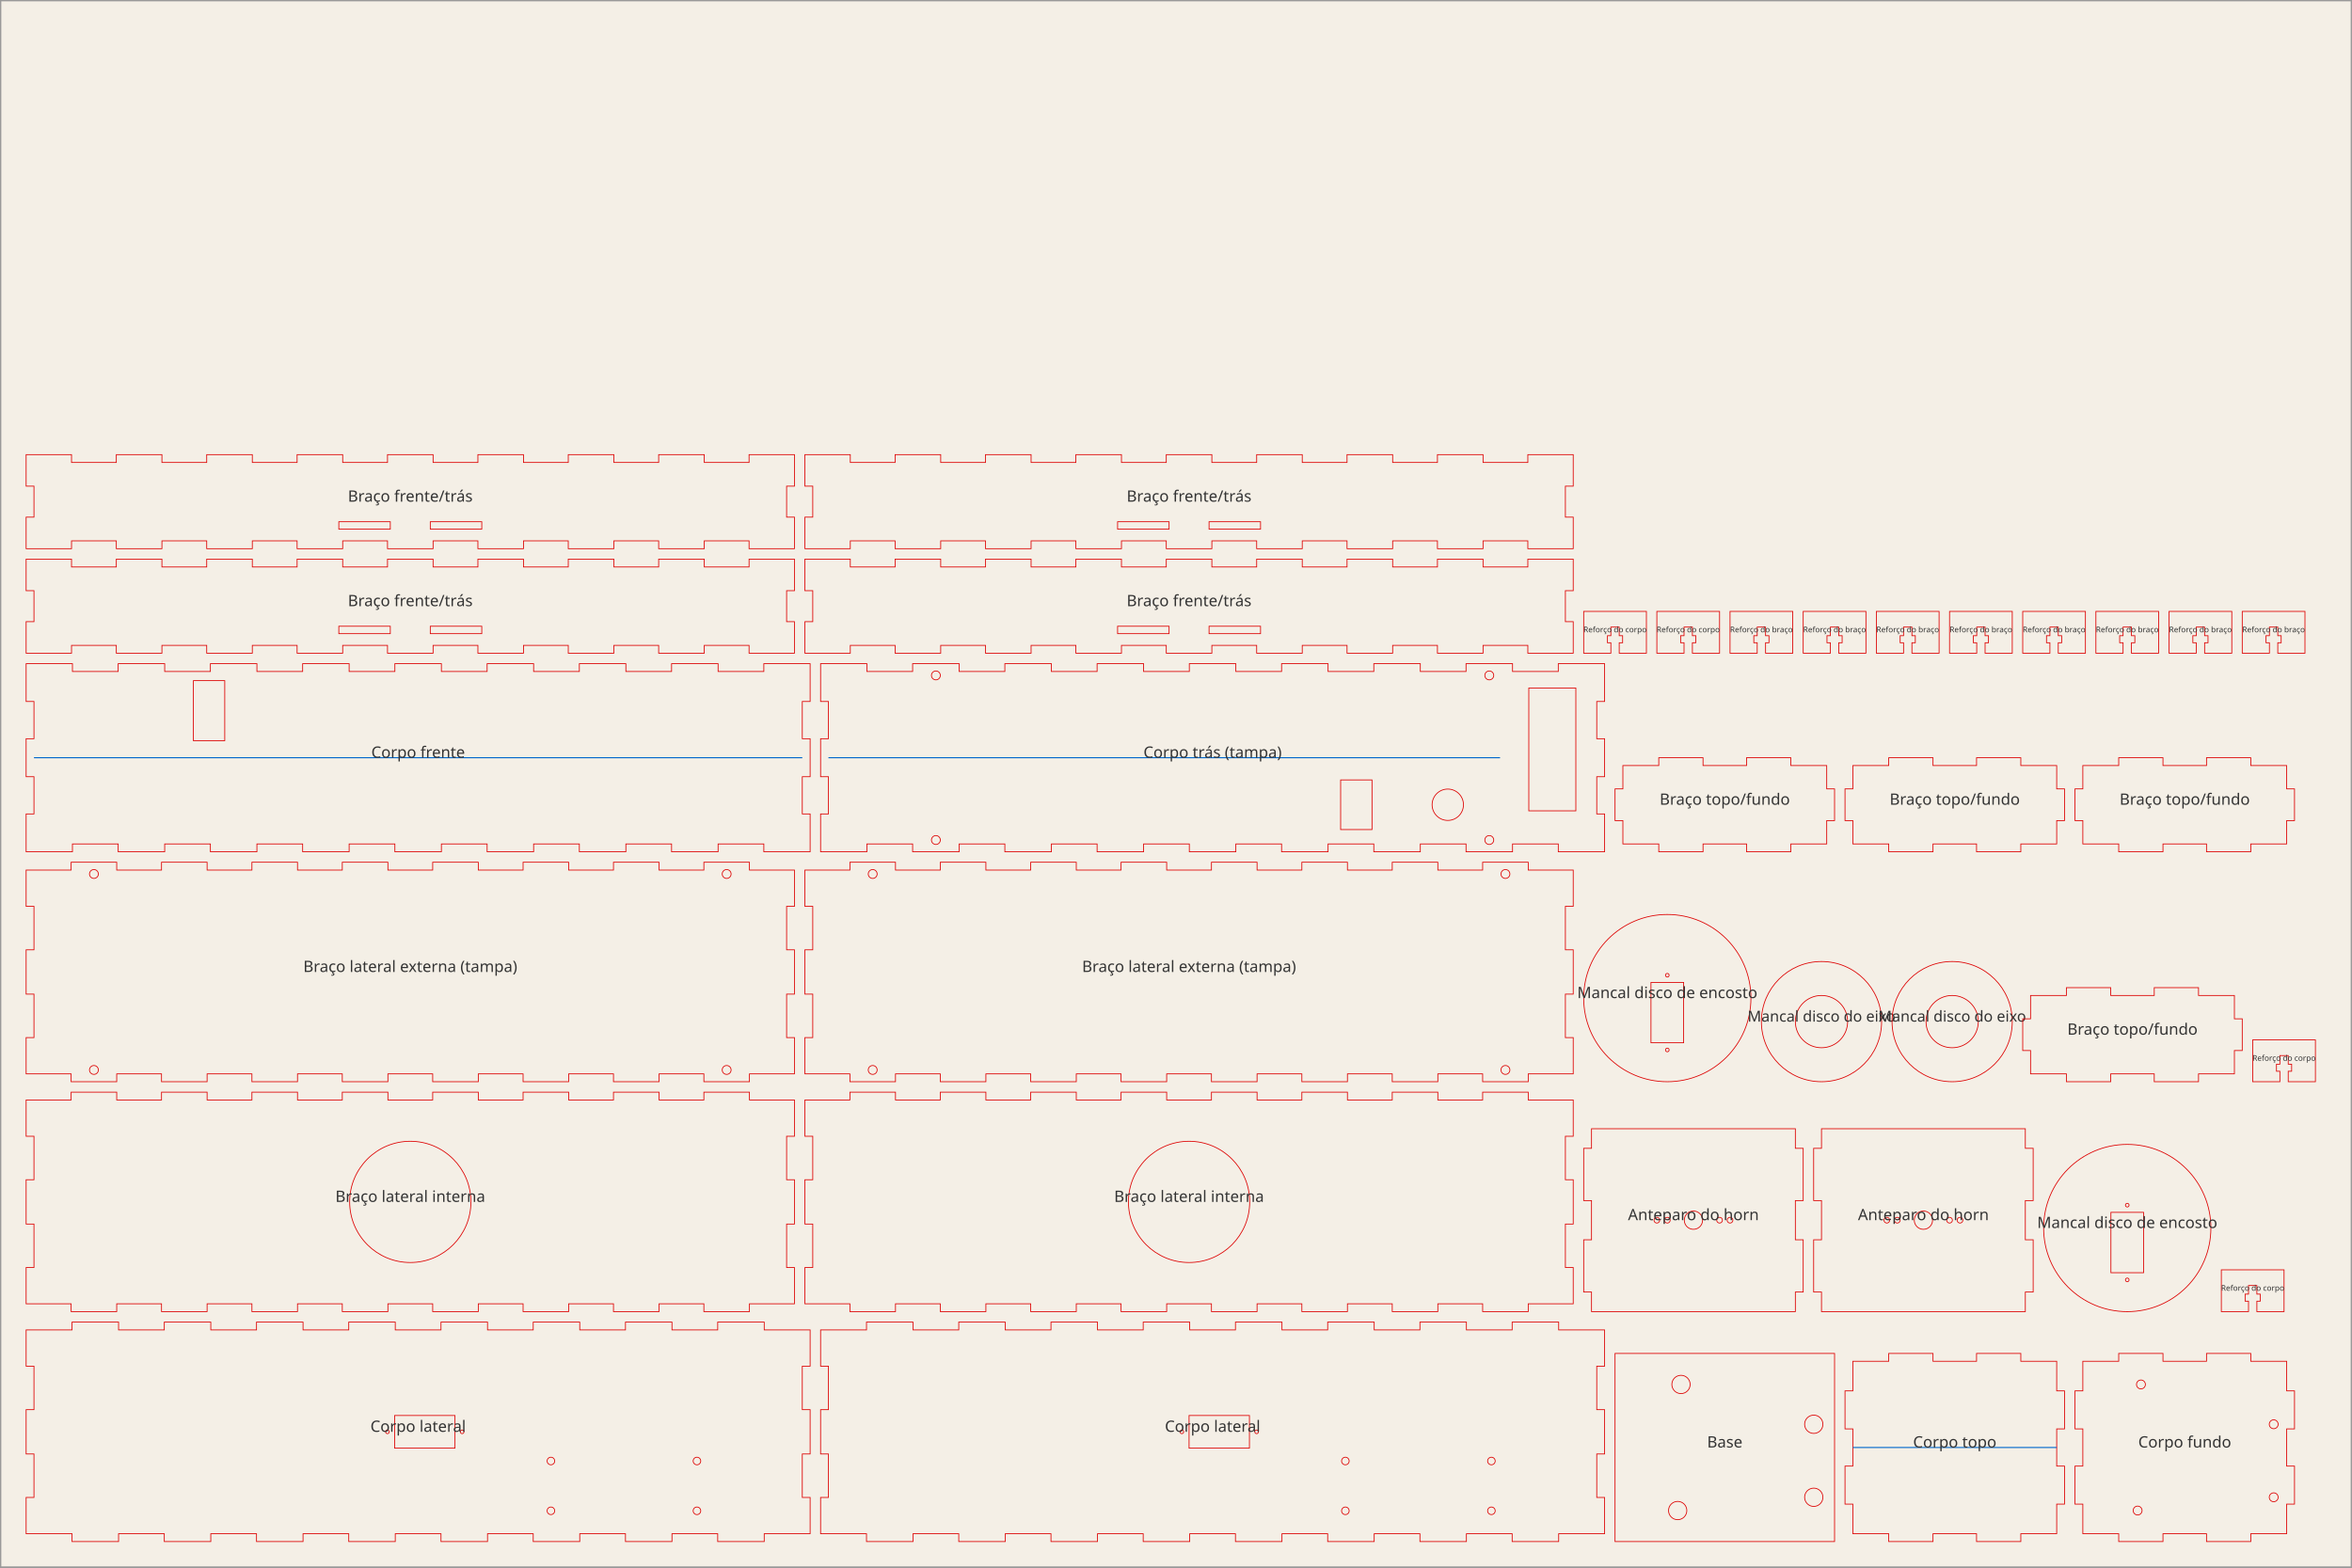
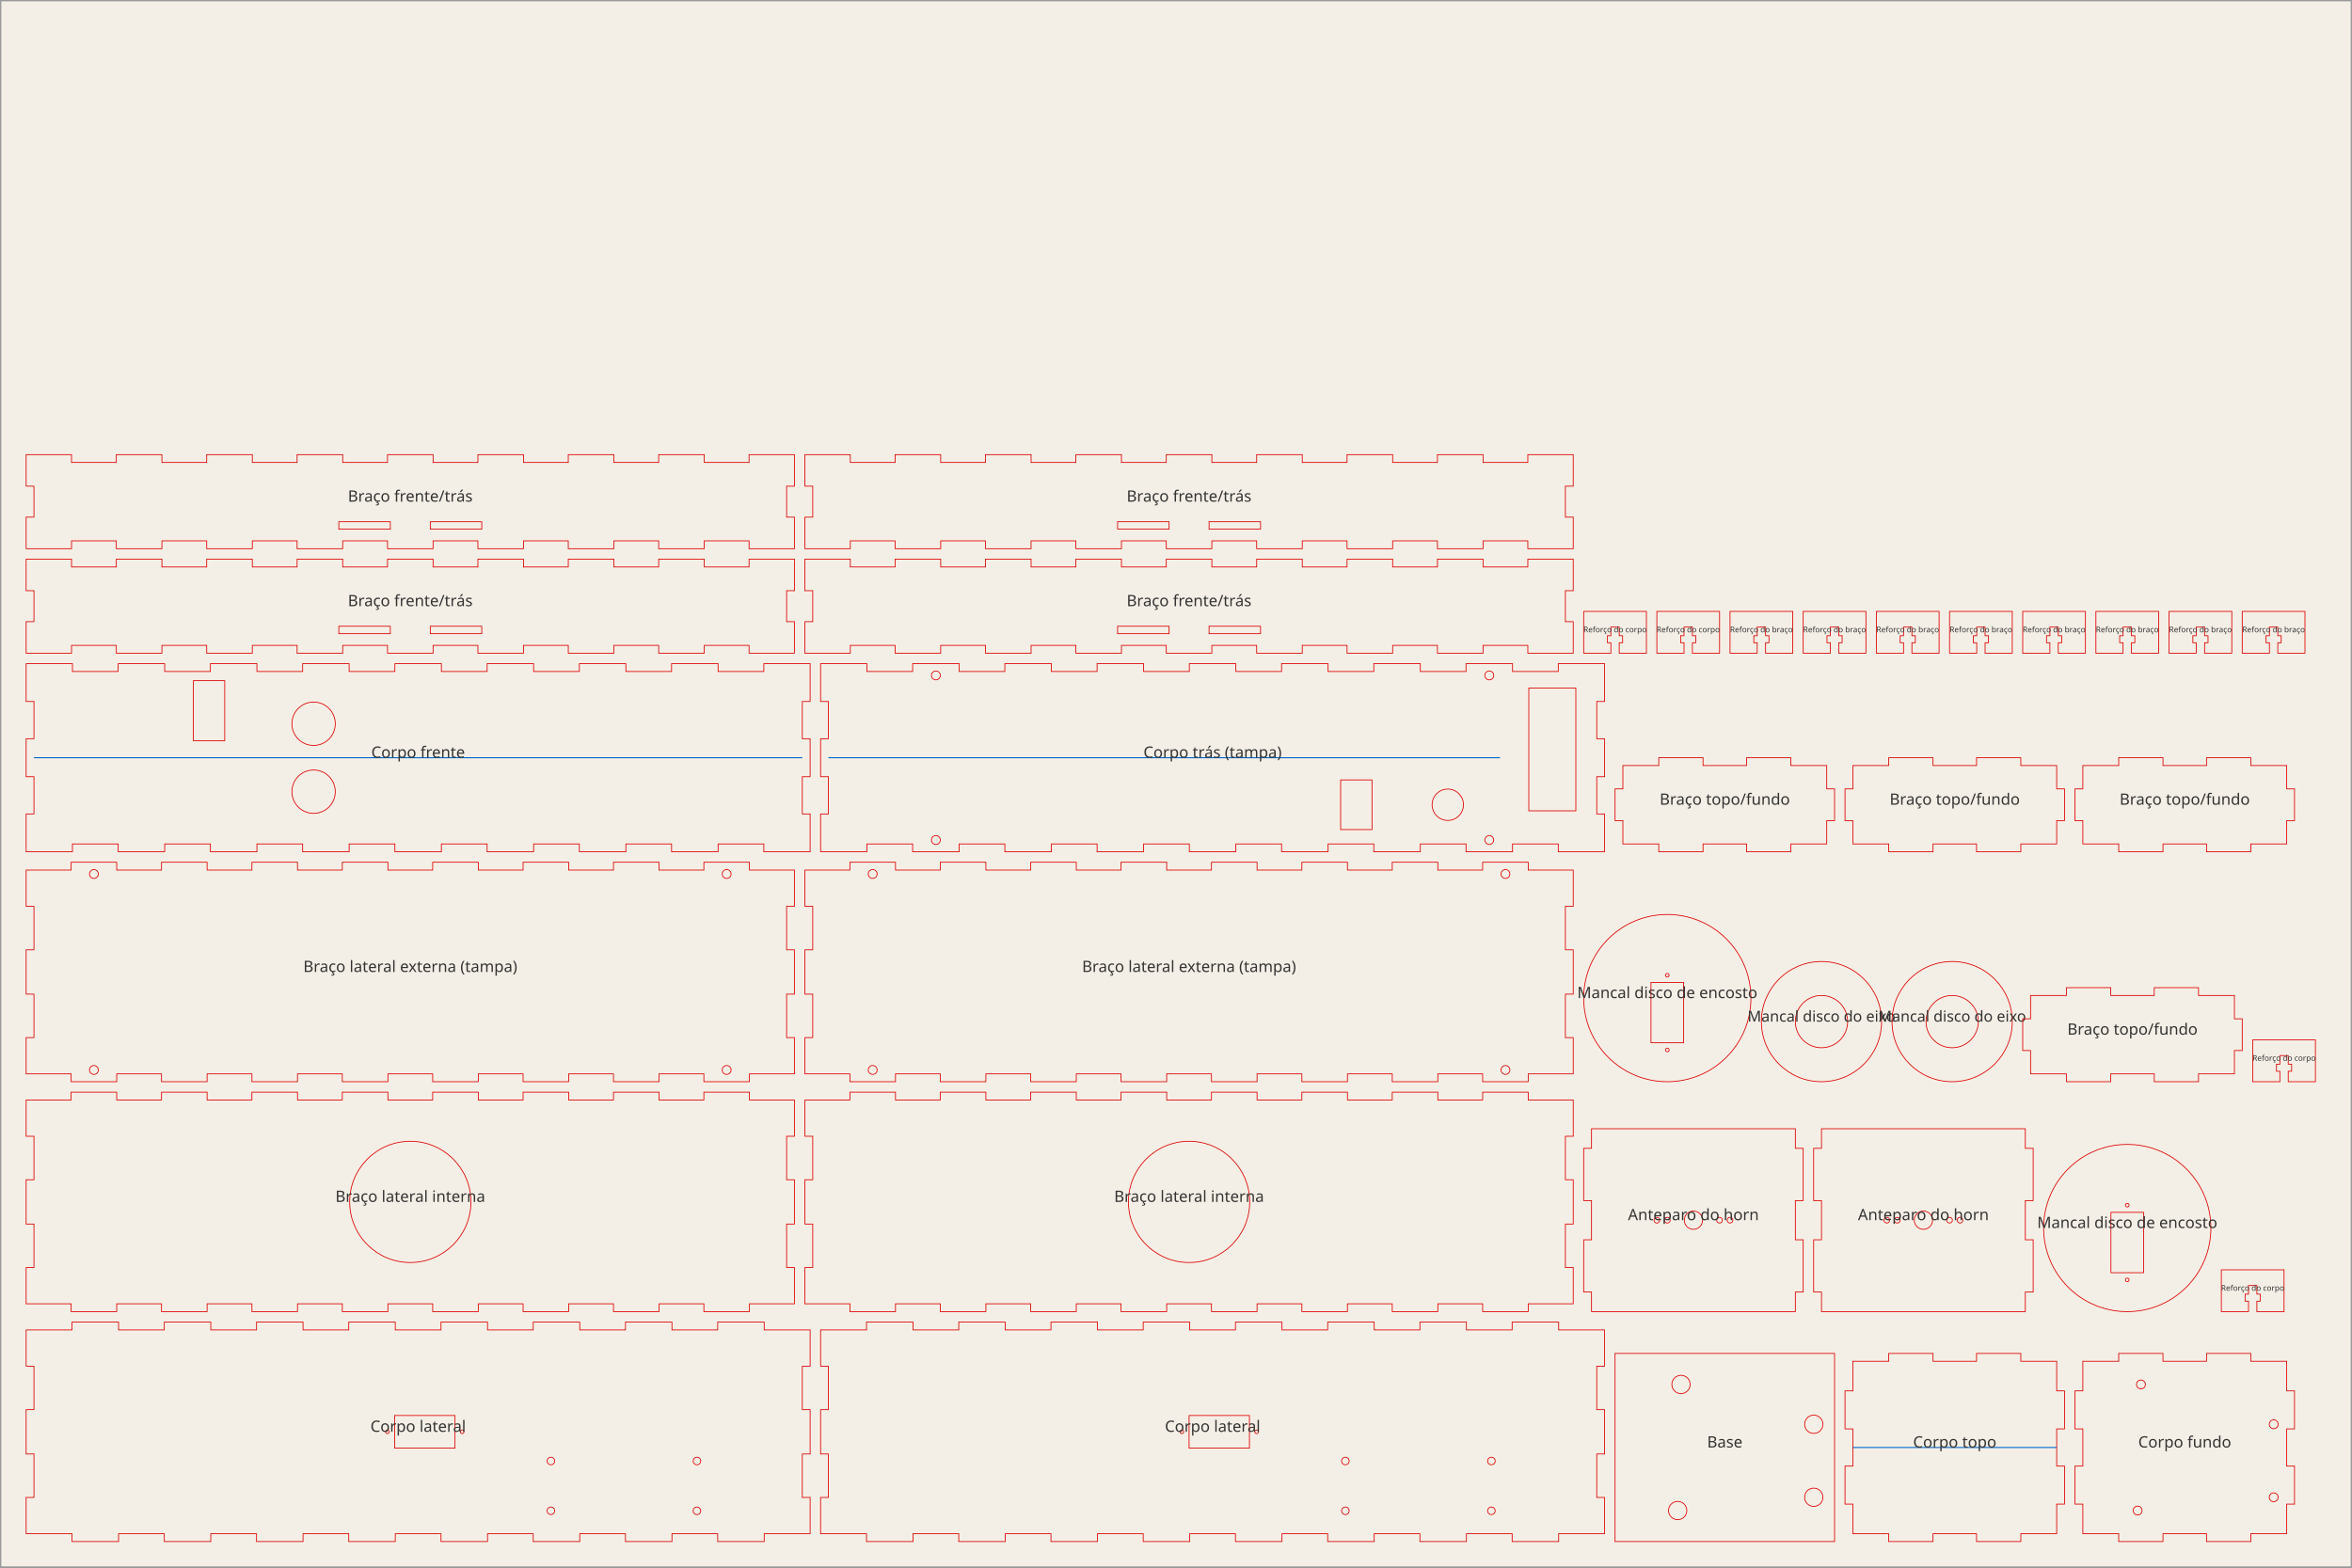
<svg xmlns="http://www.w3.org/2000/svg" width="100%" viewBox="0 0 900.0 600.0">
  <rect width="900.0" height="600.0" fill="#f4efe6" stroke="#999" />
  <polygon points="310.00,573.12 307.00,573.12 307.00,556.48 310.00,556.48 310.00,539.52 307.00,539.52 307.00,522.88 310.00,522.88 310.00,509.00 292.43,509.00 292.43,506.00 274.63,506.00 274.63,509.00 257.13,509.00 257.13,506.00 239.34,506.00 239.34,509.00 221.84,509.00 221.84,506.00 204.04,506.00 204.04,509.00 186.55,509.00 186.55,506.00 168.75,506.00 168.75,509.00 151.25,509.00 151.25,506.00 133.45,506.00 133.45,509.00 115.96,509.00 115.96,506.00 98.16,506.00 98.16,509.00 80.66,509.00 80.66,506.00 62.87,506.00 62.87,509.00 45.37,509.00 45.37,506.00 27.57,506.00 27.57,509.00 10.00,509.00 10.00,522.88 13.00,522.88 13.00,539.52 10.00,539.52 10.00,556.48 13.00,556.48 13.00,573.12 10.00,573.12 10.00,587.00 27.57,587.00 27.57,590.00 45.37,590.00 45.37,587.00 62.87,587.00 62.87,590.00 80.66,590.00 80.66,587.00 98.16,587.00 98.16,590.00 115.96,590.00 115.96,587.00 133.45,587.00 133.45,590.00 151.25,590.00 151.25,587.00 168.75,587.00 168.75,590.00 186.55,590.00 186.55,587.00 204.04,587.00 204.04,590.00 221.84,590.00 221.84,587.00 239.34,587.00 239.34,590.00 257.13,590.00 257.13,587.00 274.63,587.00 274.63,590.00 292.43,590.00 292.43,587.00 310.00,587.00" fill="none" stroke="#d00" stroke-width="0.3" />
  <polygon points="174.10,554.25 174.10,541.75 151.00,541.75 151.00,554.25" fill="none" stroke="#d00" stroke-width="0.3" />
  <circle cx="148.25" cy="548.00" r="0.70" fill="none" stroke="#d00" stroke-width="0.3" />
  <circle cx="176.85" cy="548.00" r="0.70" fill="none" stroke="#d00" stroke-width="0.3" />
  <circle cx="266.69" cy="559.17" r="1.45" fill="none" stroke="#d00" stroke-width="0.3" />
  <circle cx="210.81" cy="559.17" r="1.45" fill="none" stroke="#d00" stroke-width="0.3" />
  <circle cx="266.69" cy="578.23" r="1.45" fill="none" stroke="#d00" stroke-width="0.3" />
  <circle cx="210.81" cy="578.23" r="1.45" fill="none" stroke="#d00" stroke-width="0.3" />
  <text x="160.0" y="548.0" font-size="6.0" text-anchor="middle" font-family="sans-serif" fill="#333">Corpo lateral</text>
  <polygon points="614.00,573.12 611.00,573.12 611.00,556.48 614.00,556.48 614.00,539.52 611.00,539.52 611.00,522.88 614.00,522.88 614.00,509.00 596.43,509.00 596.43,506.00 578.63,506.00 578.63,509.00 561.13,509.00 561.13,506.00 543.34,506.00 543.34,509.00 525.84,509.00 525.84,506.00 508.04,506.00 508.04,509.00 490.55,509.00 490.55,506.00 472.75,506.00 472.75,509.00 455.25,509.00 455.25,506.00 437.45,506.00 437.45,509.00 419.96,509.00 419.96,506.00 402.16,506.00 402.16,509.00 384.66,509.00 384.66,506.00 366.87,506.00 366.87,509.00 349.37,509.00 349.37,506.00 331.57,506.00 331.57,509.00 314.00,509.00 314.00,522.88 317.00,522.88 317.00,539.52 314.00,539.52 314.00,556.48 317.00,556.48 317.00,573.12 314.00,573.12 314.00,587.00 331.57,587.00 331.57,590.00 349.37,590.00 349.37,587.00 366.87,587.00 366.87,590.00 384.66,590.00 384.66,587.00 402.16,587.00 402.16,590.00 419.96,590.00 419.96,587.00 437.45,587.00 437.45,590.00 455.25,590.00 455.25,587.00 472.75,587.00 472.75,590.00 490.55,590.00 490.55,587.00 508.04,587.00 508.04,590.00 525.84,590.00 525.84,587.00 543.34,587.00 543.34,590.00 561.13,590.00 561.13,587.00 578.63,587.00 578.63,590.00 596.43,590.00 596.43,587.00 614.00,587.00" fill="none" stroke="#d00" stroke-width="0.3" />
  <polygon points="478.10,554.25 478.10,541.75 455.00,541.75 455.00,554.25" fill="none" stroke="#d00" stroke-width="0.3" />
  <circle cx="452.25" cy="548.00" r="0.70" fill="none" stroke="#d00" stroke-width="0.3" />
  <circle cx="480.85" cy="548.00" r="0.70" fill="none" stroke="#d00" stroke-width="0.3" />
  <circle cx="570.69" cy="559.17" r="1.45" fill="none" stroke="#d00" stroke-width="0.3" />
  <circle cx="514.81" cy="559.17" r="1.45" fill="none" stroke="#d00" stroke-width="0.3" />
  <circle cx="570.69" cy="578.23" r="1.45" fill="none" stroke="#d00" stroke-width="0.3" />
  <circle cx="514.81" cy="578.23" r="1.45" fill="none" stroke="#d00" stroke-width="0.3" />
  <text x="464.0" y="548.0" font-size="6.0" text-anchor="middle" font-family="sans-serif" fill="#333">Corpo lateral</text>
  <polygon points="702.00,590.00 702.00,518.00 618.00,518.00 618.00,590.00" fill="none" stroke="#d00" stroke-width="0.3" />
  <circle cx="641.97" cy="578.13" r="3.50" fill="none" stroke="#d00" stroke-width="0.3" />
  <circle cx="643.24" cy="529.87" r="3.50" fill="none" stroke="#d00" stroke-width="0.3" />
  <circle cx="694.04" cy="573.05" r="3.50" fill="none" stroke="#d00" stroke-width="0.3" />
  <circle cx="694.04" cy="545.11" r="3.50" fill="none" stroke="#d00" stroke-width="0.3" />
  <text x="660.0" y="554.0" font-size="6.0" text-anchor="middle" font-family="sans-serif" fill="#333">Base</text>
  <polygon points="787.00,575.67 790.00,575.67 790.00,561.12 787.00,561.12 787.00,546.88 790.00,546.88 790.00,532.33 787.00,532.33 787.00,521.00 773.27,521.00 773.27,518.00 756.33,518.00 756.33,521.00 739.67,521.00 739.67,518.00 722.73,518.00 722.73,521.00 709.00,521.00 709.00,532.33 706.00,532.33 706.00,546.88 709.00,546.88 709.00,561.12 706.00,561.12 706.00,575.67 709.00,575.67 709.00,587.00 722.73,587.00 722.73,590.00 739.67,590.00 739.67,587.00 756.33,587.00 756.33,590.00 773.27,590.00 773.27,587.00 787.00,587.00" fill="none" stroke="#d00" stroke-width="0.3" />
  <line x1="787.00" y1="554.00" x2="709.00" y2="554.00" stroke="#06c" stroke-width="0.4" />
  <text x="748.0" y="554.0" font-size="6.0" text-anchor="middle" font-family="sans-serif" fill="#333">Corpo topo</text>
  <polygon points="875.00,575.67 878.00,575.67 878.00,561.12 875.00,561.12 875.00,546.88 878.00,546.88 878.00,532.33 875.00,532.33 875.00,521.00 861.27,521.00 861.27,518.00 844.33,518.00 844.33,521.00 827.67,521.00 827.67,518.00 810.73,518.00 810.73,521.00 797.00,521.00 797.00,532.33 794.00,532.33 794.00,546.88 797.00,546.88 797.00,561.12 794.00,561.12 794.00,575.67 797.00,575.67 797.00,587.00 810.73,587.00 810.73,590.00 827.67,590.00 827.67,587.00 844.33,587.00 844.33,590.00 861.27,590.00 861.27,587.00 875.00,587.00" fill="none" stroke="#d00" stroke-width="0.3" />
  <circle cx="817.97" cy="578.13" r="1.70" fill="none" stroke="#d00" stroke-width="0.3" />
  <circle cx="819.24" cy="529.87" r="1.70" fill="none" stroke="#d00" stroke-width="0.3" />
  <circle cx="870.04" cy="573.05" r="1.70" fill="none" stroke="#d00" stroke-width="0.3" />
  <circle cx="870.04" cy="545.11" r="1.70" fill="none" stroke="#d00" stroke-width="0.3" />
  <text x="836.0" y="554.0" font-size="6.0" text-anchor="middle" font-family="sans-serif" fill="#333">Corpo fundo</text>
  <polygon points="304.00,485.12 301.00,485.12 301.00,468.48 304.00,468.48 304.00,451.52 301.00,451.52 301.00,434.88 304.00,434.88 304.00,421.00 286.78,421.00 286.78,418.00 269.34,418.00 269.34,421.00 252.19,421.00 252.19,418.00 234.75,418.00 234.75,421.00 217.60,421.00 217.60,418.00 200.16,418.00 200.16,421.00 183.02,421.00 183.02,418.00 165.57,418.00 165.57,421.00 148.43,421.00 148.43,418.00 130.98,418.00 130.98,421.00 113.84,421.00 113.84,418.00 96.40,418.00 96.40,421.00 79.25,421.00 79.25,418.00 61.81,418.00 61.81,421.00 44.66,421.00 44.66,418.00 27.22,418.00 27.22,421.00 10.00,421.00 10.00,434.88 13.00,434.88 13.00,451.52 10.00,451.52 10.00,468.48 13.00,468.48 13.00,485.12 10.00,485.12 10.00,499.00 27.22,499.00 27.22,502.00 44.66,502.00 44.66,499.00 61.81,499.00 61.81,502.00 79.25,502.00 79.25,499.00 96.40,499.00 96.40,502.00 113.84,502.00 113.84,499.00 130.98,499.00 130.98,502.00 148.43,502.00 148.43,499.00 165.57,499.00 165.57,502.00 183.02,502.00 183.02,499.00 200.16,499.00 200.16,502.00 217.60,502.00 217.60,499.00 234.75,499.00 234.75,502.00 252.19,502.00 252.19,499.00 269.34,499.00 269.34,502.00 286.78,502.00 286.78,499.00 304.00,499.00" fill="none" stroke="#d00" stroke-width="0.3" />
  <circle cx="157.00" cy="460.00" r="23.20" fill="none" stroke="#d00" stroke-width="0.3" />
  <text x="157.0" y="460.0" font-size="6.0" text-anchor="middle" font-family="sans-serif" fill="#333">Braço lateral interna</text>
  <polygon points="602.00,485.12 599.00,485.12 599.00,468.48 602.00,468.48 602.00,451.52 599.00,451.52 599.00,434.88 602.00,434.88 602.00,421.00 584.78,421.00 584.78,418.00 567.34,418.00 567.34,421.00 550.19,421.00 550.19,418.00 532.75,418.00 532.75,421.00 515.60,421.00 515.60,418.00 498.16,418.00 498.16,421.00 481.02,421.00 481.02,418.00 463.57,418.00 463.57,421.00 446.43,421.00 446.43,418.00 428.98,418.00 428.98,421.00 411.84,421.00 411.84,418.00 394.40,418.00 394.40,421.00 377.25,421.00 377.25,418.00 359.81,418.00 359.81,421.00 342.66,421.00 342.66,418.00 325.22,418.00 325.22,421.00 308.00,421.00 308.00,434.88 311.00,434.88 311.00,451.52 308.00,451.52 308.00,468.48 311.00,468.48 311.00,485.12 308.00,485.12 308.00,499.00 325.22,499.00 325.22,502.00 342.66,502.00 342.66,499.00 359.81,499.00 359.81,502.00 377.25,502.00 377.25,499.00 394.40,499.00 394.40,502.00 411.84,502.00 411.84,499.00 428.98,499.00 428.98,502.00 446.43,502.00 446.43,499.00 463.57,499.00 463.57,502.00 481.02,502.00 481.02,499.00 498.16,499.00 498.16,502.00 515.60,502.00 515.60,499.00 532.75,499.00 532.75,502.00 550.19,502.00 550.19,499.00 567.34,499.00 567.34,502.00 584.78,502.00 584.78,499.00 602.00,499.00" fill="none" stroke="#d00" stroke-width="0.3" />
  <circle cx="455.00" cy="460.00" r="23.20" fill="none" stroke="#d00" stroke-width="0.3" />
  <text x="455.0" y="460.0" font-size="6.0" text-anchor="middle" font-family="sans-serif" fill="#333">Braço lateral interna</text>
  <polygon points="609.00,502.00 687.00,502.00 687.00,494.50 690.00,494.50 690.00,474.50 687.00,474.50 687.00,459.50 690.00,459.50 690.00,439.50 687.00,439.50 687.00,432.00 609.00,432.00 609.00,439.50 606.00,439.50 606.00,459.50 609.00,459.50 609.00,474.50 606.00,474.50 606.00,494.50 609.00,494.50" fill="none" stroke="#d00" stroke-width="0.3" />
  <circle cx="648.00" cy="467.00" r="3.50" fill="none" stroke="#d00" stroke-width="0.3" />
  <circle cx="638.00" cy="467.00" r="1.10" fill="none" stroke="#d00" stroke-width="0.3" />
  <circle cx="634.00" cy="467.00" r="1.10" fill="none" stroke="#d00" stroke-width="0.3" />
  <circle cx="658.00" cy="467.00" r="1.10" fill="none" stroke="#d00" stroke-width="0.3" />
  <circle cx="662.00" cy="467.00" r="1.10" fill="none" stroke="#d00" stroke-width="0.3" />
  <text x="648.0" y="467.0" font-size="6.0" text-anchor="middle" font-family="sans-serif" fill="#333">Anteparo do horn</text>
  <polygon points="697.00,502.00 775.00,502.00 775.00,494.50 778.00,494.50 778.00,474.50 775.00,474.50 775.00,459.50 778.00,459.50 778.00,439.50 775.00,439.50 775.00,432.00 697.00,432.00 697.00,439.50 694.00,439.50 694.00,459.50 697.00,459.50 697.00,474.50 694.00,474.50 694.00,494.50 697.00,494.50" fill="none" stroke="#d00" stroke-width="0.3" />
  <circle cx="736.00" cy="467.00" r="3.50" fill="none" stroke="#d00" stroke-width="0.3" />
  <circle cx="726.00" cy="467.00" r="1.10" fill="none" stroke="#d00" stroke-width="0.3" />
  <circle cx="722.00" cy="467.00" r="1.10" fill="none" stroke="#d00" stroke-width="0.3" />
  <circle cx="746.00" cy="467.00" r="1.10" fill="none" stroke="#d00" stroke-width="0.3" />
  <circle cx="750.00" cy="467.00" r="1.10" fill="none" stroke="#d00" stroke-width="0.3" />
  <text x="736.0" y="467.0" font-size="6.0" text-anchor="middle" font-family="sans-serif" fill="#333">Anteparo do horn</text>
  <circle cx="814.00" cy="470.00" r="32.00" fill="none" stroke="#d00" stroke-width="0.3" />
  <polygon points="807.75,487.10 820.25,487.10 820.25,464.00 807.75,464.00" fill="none" stroke="#d00" stroke-width="0.3" />
  <circle cx="814.00" cy="461.25" r="0.70" fill="none" stroke="#d00" stroke-width="0.3" />
  <circle cx="814.00" cy="489.85" r="0.70" fill="none" stroke="#d00" stroke-width="0.3" />
  <text x="814.0" y="470.0" font-size="6.0" text-anchor="middle" font-family="sans-serif" fill="#333">Mancal disco de encosto</text>
  <polygon points="874.00,486.00 850.00,486.00 850.00,502.00 860.40,502.00 860.40,498.00 859.10,498.00 859.10,495.30 860.40,495.30 860.40,492.00 863.60,492.00 863.60,495.30 864.90,495.30 864.90,498.00 863.60,498.00 863.60,502.00 874.00,502.00" fill="none" stroke="#d00" stroke-width="0.3" />
  <text x="862.0" y="494.0" font-size="3.0" text-anchor="middle" font-family="sans-serif" fill="#333">Reforço do corpo</text>
  <polygon points="304.00,397.12 301.00,397.12 301.00,380.48 304.00,380.48 304.00,363.52 301.00,363.52 301.00,346.88 304.00,346.88 304.00,333.00 286.78,333.00 286.78,330.00 269.34,330.00 269.34,333.00 252.19,333.00 252.19,330.00 234.75,330.00 234.75,333.00 217.60,333.00 217.60,330.00 200.16,330.00 200.16,333.00 183.02,333.00 183.02,330.00 165.57,330.00 165.57,333.00 148.43,333.00 148.43,330.00 130.98,330.00 130.98,333.00 113.84,333.00 113.84,330.00 96.40,330.00 96.40,333.00 79.25,333.00 79.25,330.00 61.81,330.00 61.81,333.00 44.66,333.00 44.66,330.00 27.22,330.00 27.22,333.00 10.00,333.00 10.00,346.88 13.00,346.88 13.00,363.52 10.00,363.52 10.00,380.48 13.00,380.48 13.00,397.12 10.00,397.12 10.00,411.00 27.22,411.00 27.22,414.00 44.66,414.00 44.66,411.00 61.81,411.00 61.81,414.00 79.25,414.00 79.25,411.00 96.40,411.00 96.40,414.00 113.84,414.00 113.84,411.00 130.98,411.00 130.98,414.00 148.43,414.00 148.43,411.00 165.57,411.00 165.57,414.00 183.02,414.00 183.02,411.00 200.16,411.00 200.16,414.00 217.60,414.00 217.60,411.00 234.75,411.00 234.75,414.00 252.19,414.00 252.19,411.00 269.34,411.00 269.34,414.00 286.78,414.00 286.78,411.00 304.00,411.00" fill="none" stroke="#d00" stroke-width="0.3" />
  <circle cx="278.06" cy="409.50" r="1.70" fill="none" stroke="#d00" stroke-width="0.3" />
  <circle cx="35.94" cy="409.50" r="1.70" fill="none" stroke="#d00" stroke-width="0.3" />
  <circle cx="278.06" cy="334.50" r="1.70" fill="none" stroke="#d00" stroke-width="0.3" />
  <circle cx="35.94" cy="334.50" r="1.70" fill="none" stroke="#d00" stroke-width="0.3" />
  <text x="157.0" y="372.0" font-size="6.0" text-anchor="middle" font-family="sans-serif" fill="#333">Braço lateral externa (tampa)</text>
  <polygon points="602.00,397.12 599.00,397.12 599.00,380.48 602.00,380.48 602.00,363.52 599.00,363.52 599.00,346.88 602.00,346.88 602.00,333.00 584.78,333.00 584.78,330.00 567.34,330.00 567.34,333.00 550.19,333.00 550.19,330.00 532.75,330.00 532.75,333.00 515.60,333.00 515.60,330.00 498.16,330.00 498.16,333.00 481.02,333.00 481.02,330.00 463.57,330.00 463.57,333.00 446.43,333.00 446.43,330.00 428.98,330.00 428.98,333.00 411.84,333.00 411.84,330.00 394.40,330.00 394.40,333.00 377.25,333.00 377.25,330.00 359.81,330.00 359.81,333.00 342.66,333.00 342.66,330.00 325.22,330.00 325.22,333.00 308.00,333.00 308.00,346.88 311.00,346.88 311.00,363.52 308.00,363.52 308.00,380.48 311.00,380.48 311.00,397.12 308.00,397.12 308.00,411.00 325.22,411.00 325.22,414.00 342.66,414.00 342.66,411.00 359.81,411.00 359.81,414.00 377.25,414.00 377.25,411.00 394.40,411.00 394.40,414.00 411.84,414.00 411.84,411.00 428.98,411.00 428.98,414.00 446.43,414.00 446.43,411.00 463.57,411.00 463.57,414.00 481.02,414.00 481.02,411.00 498.16,411.00 498.16,414.00 515.60,414.00 515.60,411.00 532.75,411.00 532.75,414.00 550.19,414.00 550.19,411.00 567.34,411.00 567.34,414.00 584.78,414.00 584.78,411.00 602.00,411.00" fill="none" stroke="#d00" stroke-width="0.3" />
  <circle cx="576.06" cy="409.50" r="1.70" fill="none" stroke="#d00" stroke-width="0.3" />
  <circle cx="333.94" cy="409.50" r="1.70" fill="none" stroke="#d00" stroke-width="0.3" />
  <circle cx="576.06" cy="334.50" r="1.70" fill="none" stroke="#d00" stroke-width="0.3" />
  <circle cx="333.94" cy="334.50" r="1.70" fill="none" stroke="#d00" stroke-width="0.3" />
  <text x="455.0" y="372.0" font-size="6.0" text-anchor="middle" font-family="sans-serif" fill="#333">Braço lateral externa (tampa)</text>
  <circle cx="638.00" cy="382.00" r="32.00" fill="none" stroke="#d00" stroke-width="0.3" />
  <polygon points="631.75,399.10 644.25,399.10 644.25,376.00 631.75,376.00" fill="none" stroke="#d00" stroke-width="0.3" />
  <circle cx="638.00" cy="373.25" r="0.70" fill="none" stroke="#d00" stroke-width="0.3" />
  <circle cx="638.00" cy="401.85" r="0.70" fill="none" stroke="#d00" stroke-width="0.3" />
  <text x="638.0" y="382.0" font-size="6.0" text-anchor="middle" font-family="sans-serif" fill="#333">Mancal disco de encosto</text>
  <circle cx="697.00" cy="391.00" r="23.00" fill="none" stroke="#d00" stroke-width="0.3" />
  <circle cx="697.00" cy="391.00" r="10.00" fill="none" stroke="#d00" stroke-width="0.3" />
  <text x="697.0" y="391.0" font-size="5.8" text-anchor="middle" font-family="sans-serif" fill="#333">Mancal disco do eixo</text>
  <circle cx="747.00" cy="391.00" r="23.00" fill="none" stroke="#d00" stroke-width="0.3" />
  <circle cx="747.00" cy="391.00" r="10.00" fill="none" stroke="#d00" stroke-width="0.3" />
  <text x="747.0" y="391.0" font-size="5.8" text-anchor="middle" font-family="sans-serif" fill="#333">Mancal disco do eixo</text>
  <polygon points="855.00,402.07 858.00,402.07 858.00,389.93 855.00,389.93 855.00,381.00 841.27,381.00 841.27,378.00 824.33,378.00 824.33,381.00 807.67,381.00 807.67,378.00 790.73,378.00 790.73,381.00 777.00,381.00 777.00,389.93 774.00,389.93 774.00,402.07 777.00,402.07 777.00,411.00 790.73,411.00 790.73,414.00 807.67,414.00 807.67,411.00 824.33,411.00 824.33,414.00 841.27,414.00 841.27,411.00 855.00,411.00" fill="none" stroke="#d00" stroke-width="0.3" />
  <text x="816.0" y="396.0" font-size="6.0" text-anchor="middle" font-family="sans-serif" fill="#333">Braço topo/fundo</text>
  <polygon points="886.00,398.00 862.00,398.00 862.00,414.00 872.40,414.00 872.40,410.00 871.10,410.00 871.10,407.30 872.40,407.30 872.40,404.00 875.60,404.00 875.60,407.30 876.90,407.30 876.90,410.00 875.60,410.00 875.60,414.00 886.00,414.00" fill="none" stroke="#d00" stroke-width="0.3" />
  <text x="874.0" y="406.0" font-size="3.0" text-anchor="middle" font-family="sans-serif" fill="#333">Reforço do corpo</text>
  <polygon points="310.00,311.52 307.00,311.52 307.00,297.27 310.00,297.27 310.00,282.73 307.00,282.73 307.00,268.48 310.00,268.48 310.00,254.00 292.28,254.00 292.28,257.00 274.78,257.00 274.78,254.00 256.98,254.00 256.98,257.00 239.49,257.00 239.49,254.00 221.69,254.00 221.69,257.00 204.19,257.00 204.19,254.00 186.40,254.00 186.40,257.00 168.90,257.00 168.90,254.00 151.10,254.00 151.10,257.00 133.60,257.00 133.60,254.00 115.81,254.00 115.81,257.00 98.31,257.00 98.31,254.00 80.51,254.00 80.51,257.00 63.02,257.00 63.02,254.00 45.22,254.00 45.22,257.00 27.72,257.00 27.72,254.00 10.00,254.00 10.00,268.48 13.00,268.48 13.00,282.73 10.00,282.73 10.00,297.27 13.00,297.27 13.00,311.52 10.00,311.52 10.00,326.00 27.72,326.00 27.72,323.00 45.22,323.00 45.22,326.00 63.02,326.00 63.02,323.00 80.51,323.00 80.51,326.00 98.31,326.00 98.31,323.00 115.81,323.00 115.81,326.00 133.60,326.00 133.60,323.00 151.10,323.00 151.10,326.00 168.90,326.00 168.90,323.00 186.40,323.00 186.40,326.00 204.19,326.00 204.19,323.00 221.69,323.00 221.69,326.00 239.49,326.00 239.49,323.00 256.98,323.00 256.98,326.00 274.78,326.00 274.78,323.00 292.28,323.00 292.28,326.00 310.00,326.00" fill="none" stroke="#d00" stroke-width="0.3" />
  <polygon points="86.00,283.50 86.00,260.50 74.00,260.50 74.00,283.50" fill="none" stroke="#d00" stroke-width="0.3" />
+   <circle cx="120.00" cy="303.00" r="8.30" fill="none" stroke="#d00" stroke-width="0.3" />
+   <circle cx="120.00" cy="277.00" r="8.30" fill="none" stroke="#d00" stroke-width="0.3" />
  <line x1="307.00" y1="290.00" x2="13.00" y2="290.00" stroke="#06c" stroke-width="0.4" />
  <text x="160.0" y="290.0" font-size="6.0" text-anchor="middle" font-family="sans-serif" fill="#333">Corpo frente</text>
  <polygon points="614.00,311.52 611.00,311.52 611.00,297.27 614.00,297.27 614.00,282.73 611.00,282.73 611.00,268.48 614.00,268.48 614.00,254.00 596.28,254.00 596.28,257.00 578.78,257.00 578.78,254.00 560.98,254.00 560.98,257.00 543.49,257.00 543.49,254.00 525.69,254.00 525.69,257.00 508.19,257.00 508.19,254.00 490.40,254.00 490.40,257.00 472.90,257.00 472.90,254.00 455.10,254.00 455.10,257.00 437.60,257.00 437.60,254.00 419.81,254.00 419.81,257.00 402.31,257.00 402.31,254.00 384.51,254.00 384.51,257.00 367.02,257.00 367.02,254.00 349.22,254.00 349.22,257.00 331.72,257.00 331.72,254.00 314.00,254.00 314.00,268.48 317.00,268.48 317.00,282.73 314.00,282.73 314.00,297.27 317.00,297.27 317.00,311.52 314.00,311.52 314.00,326.00 331.72,326.00 331.72,323.00 349.22,323.00 349.22,326.00 367.02,326.00 367.02,323.00 384.51,323.00 384.51,326.00 402.31,326.00 402.31,323.00 419.81,323.00 419.81,326.00 437.60,326.00 437.60,323.00 455.10,323.00 455.10,326.00 472.90,326.00 472.90,323.00 490.40,323.00 490.40,326.00 508.19,326.00 508.19,323.00 525.69,323.00 525.69,326.00 543.49,326.00 543.49,323.00 560.98,323.00 560.98,326.00 578.78,326.00 578.78,323.00 596.28,323.00 596.28,326.00 614.00,326.00" fill="none" stroke="#d00" stroke-width="0.3" />
  <circle cx="569.88" cy="321.50" r="1.70" fill="none" stroke="#d00" stroke-width="0.3" />
  <circle cx="358.12" cy="321.50" r="1.70" fill="none" stroke="#d00" stroke-width="0.3" />
  <circle cx="569.88" cy="258.50" r="1.70" fill="none" stroke="#d00" stroke-width="0.3" />
  <circle cx="358.12" cy="258.50" r="1.70" fill="none" stroke="#d00" stroke-width="0.3" />
  <polygon points="603.00,310.33 603.00,263.33 585.00,263.33 585.00,310.33" fill="none" stroke="#d00" stroke-width="0.3" />
  <circle cx="554.00" cy="308.00" r="6.00" fill="none" stroke="#d00" stroke-width="0.3" />
  <polygon points="525.00,317.50 525.00,298.50 513.00,298.50 513.00,317.50" fill="none" stroke="#d00" stroke-width="0.3" />
  <line x1="574.00" y1="290.00" x2="317.00" y2="290.00" stroke="#06c" stroke-width="0.4" />
  <text x="464.0" y="290.0" font-size="6.0" text-anchor="middle" font-family="sans-serif" fill="#333">Corpo trás (tampa)</text>
  <polygon points="699.00,314.07 702.00,314.07 702.00,301.93 699.00,301.93 699.00,293.00 685.27,293.00 685.27,290.00 668.33,290.00 668.33,293.00 651.67,293.00 651.67,290.00 634.73,290.00 634.73,293.00 621.00,293.00 621.00,301.93 618.00,301.93 618.00,314.07 621.00,314.07 621.00,323.00 634.73,323.00 634.73,326.00 651.67,326.00 651.67,323.00 668.33,323.00 668.33,326.00 685.27,326.00 685.27,323.00 699.00,323.00" fill="none" stroke="#d00" stroke-width="0.3" />
  <text x="660.0" y="308.0" font-size="6.0" text-anchor="middle" font-family="sans-serif" fill="#333">Braço topo/fundo</text>
  <polygon points="787.00,314.07 790.00,314.07 790.00,301.93 787.00,301.93 787.00,293.00 773.27,293.00 773.27,290.00 756.33,290.00 756.33,293.00 739.67,293.00 739.67,290.00 722.73,290.00 722.73,293.00 709.00,293.00 709.00,301.93 706.00,301.93 706.00,314.07 709.00,314.07 709.00,323.00 722.73,323.00 722.73,326.00 739.67,326.00 739.67,323.00 756.33,323.00 756.33,326.00 773.27,326.00 773.27,323.00 787.00,323.00" fill="none" stroke="#d00" stroke-width="0.3" />
  <text x="748.0" y="308.0" font-size="6.0" text-anchor="middle" font-family="sans-serif" fill="#333">Braço topo/fundo</text>
  <polygon points="875.00,314.07 878.00,314.07 878.00,301.93 875.00,301.93 875.00,293.00 861.27,293.00 861.27,290.00 844.33,290.00 844.33,293.00 827.67,293.00 827.67,290.00 810.73,290.00 810.73,293.00 797.00,293.00 797.00,301.93 794.00,301.93 794.00,314.07 797.00,314.07 797.00,323.00 810.73,323.00 810.73,326.00 827.67,326.00 827.67,323.00 844.33,323.00 844.33,326.00 861.27,326.00 861.27,323.00 875.00,323.00" fill="none" stroke="#d00" stroke-width="0.3" />
  <text x="836.0" y="308.0" font-size="6.0" text-anchor="middle" font-family="sans-serif" fill="#333">Braço topo/fundo</text>
  <polygon points="304.00,237.93 301.00,237.93 301.00,226.07 304.00,226.07 304.00,214.00 286.63,214.00 286.63,217.00 269.49,217.00 269.49,214.00 252.04,214.00 252.04,217.00 234.90,217.00 234.90,214.00 217.45,214.00 217.45,217.00 200.31,217.00 200.31,214.00 182.87,214.00 182.87,217.00 165.72,217.00 165.72,214.00 148.28,214.00 148.28,217.00 131.13,217.00 131.13,214.00 113.69,214.00 113.69,217.00 96.55,217.00 96.55,214.00 79.10,214.00 79.10,217.00 61.96,217.00 61.96,214.00 44.51,214.00 44.51,217.00 27.37,217.00 27.37,214.00 10.00,214.00 10.00,226.07 13.00,226.07 13.00,237.93 10.00,237.93 10.00,250.00 27.37,250.00 27.37,247.00 44.51,247.00 44.51,250.00 61.96,250.00 61.96,247.00 79.10,247.00 79.10,250.00 96.55,250.00 96.55,247.00 113.69,247.00 113.69,250.00 131.13,250.00 131.13,247.00 148.28,247.00 148.28,250.00 165.72,250.00 165.72,247.00 182.87,247.00 182.87,250.00 200.31,250.00 200.31,247.00 217.45,247.00 217.45,250.00 234.90,250.00 234.90,247.00 252.04,247.00 252.04,250.00 269.49,250.00 269.49,247.00 286.63,247.00 286.63,250.00 304.00,250.00" fill="none" stroke="#d00" stroke-width="0.3" />
  <polygon points="184.35,242.52 184.35,239.68 164.65,239.68 164.65,242.52" fill="none" stroke="#d00" stroke-width="0.3" />
  <polygon points="149.35,242.52 149.35,239.68 129.65,239.68 129.65,242.52" fill="none" stroke="#d00" stroke-width="0.3" />
  <text x="157.0" y="232.0" font-size="6.0" text-anchor="middle" font-family="sans-serif" fill="#333">Braço frente/trás</text>
  <polygon points="602.00,237.93 599.00,237.93 599.00,226.07 602.00,226.07 602.00,214.00 584.63,214.00 584.63,217.00 567.49,217.00 567.49,214.00 550.04,214.00 550.04,217.00 532.90,217.00 532.90,214.00 515.45,214.00 515.45,217.00 498.31,217.00 498.31,214.00 480.87,214.00 480.87,217.00 463.72,217.00 463.72,214.00 446.28,214.00 446.28,217.00 429.13,217.00 429.13,214.00 411.69,214.00 411.69,217.00 394.55,217.00 394.55,214.00 377.10,214.00 377.10,217.00 359.96,217.00 359.96,214.00 342.51,214.00 342.51,217.00 325.37,217.00 325.37,214.00 308.00,214.00 308.00,226.07 311.00,226.07 311.00,237.93 308.00,237.93 308.00,250.00 325.37,250.00 325.37,247.00 342.51,247.00 342.51,250.00 359.96,250.00 359.96,247.00 377.10,247.00 377.10,250.00 394.55,250.00 394.55,247.00 411.69,247.00 411.69,250.00 429.13,250.00 429.13,247.00 446.28,247.00 446.28,250.00 463.72,250.00 463.72,247.00 480.87,247.00 480.87,250.00 498.31,250.00 498.31,247.00 515.45,247.00 515.45,250.00 532.90,250.00 532.90,247.00 550.04,247.00 550.04,250.00 567.49,250.00 567.49,247.00 584.63,247.00 584.63,250.00 602.00,250.00" fill="none" stroke="#d00" stroke-width="0.3" />
  <polygon points="482.35,242.52 482.35,239.68 462.65,239.68 462.65,242.52" fill="none" stroke="#d00" stroke-width="0.3" />
  <polygon points="447.35,242.52 447.35,239.68 427.65,239.68 427.65,242.52" fill="none" stroke="#d00" stroke-width="0.3" />
  <text x="455.0" y="232.0" font-size="6.0" text-anchor="middle" font-family="sans-serif" fill="#333">Braço frente/trás</text>
  <polygon points="630.00,234.00 606.00,234.00 606.00,250.00 616.40,250.00 616.40,246.00 615.10,246.00 615.10,243.30 616.40,243.30 616.40,240.00 619.60,240.00 619.60,243.30 620.90,243.30 620.90,246.00 619.60,246.00 619.60,250.00 630.00,250.00" fill="none" stroke="#d00" stroke-width="0.3" />
  <text x="618.0" y="242.0" font-size="3.0" text-anchor="middle" font-family="sans-serif" fill="#333">Reforço do corpo</text>
  <polygon points="658.00,234.00 634.00,234.00 634.00,250.00 644.40,250.00 644.40,246.00 643.10,246.00 643.10,243.30 644.40,243.30 644.40,240.00 647.60,240.00 647.60,243.30 648.90,243.30 648.90,246.00 647.60,246.00 647.60,250.00 658.00,250.00" fill="none" stroke="#d00" stroke-width="0.3" />
  <text x="646.0" y="242.0" font-size="3.0" text-anchor="middle" font-family="sans-serif" fill="#333">Reforço do corpo</text>
  <polygon points="686.00,234.00 662.00,234.00 662.00,250.00 672.40,250.00 672.40,246.00 671.10,246.00 671.10,243.30 672.40,243.30 672.40,240.00 675.60,240.00 675.60,243.30 676.90,243.30 676.90,246.00 675.60,246.00 675.60,250.00 686.00,250.00" fill="none" stroke="#d00" stroke-width="0.3" />
  <text x="674.0" y="242.0" font-size="3.0" text-anchor="middle" font-family="sans-serif" fill="#333">Reforço do braço</text>
  <polygon points="714.00,234.00 690.00,234.00 690.00,250.00 700.40,250.00 700.40,246.00 699.10,246.00 699.10,243.30 700.40,243.30 700.40,240.00 703.60,240.00 703.60,243.30 704.90,243.30 704.90,246.00 703.60,246.00 703.60,250.00 714.00,250.00" fill="none" stroke="#d00" stroke-width="0.3" />
  <text x="702.0" y="242.0" font-size="3.0" text-anchor="middle" font-family="sans-serif" fill="#333">Reforço do braço</text>
  <polygon points="742.00,234.00 718.00,234.00 718.00,250.00 728.40,250.00 728.40,246.00 727.10,246.00 727.10,243.30 728.40,243.30 728.40,240.00 731.60,240.00 731.60,243.30 732.90,243.30 732.90,246.00 731.60,246.00 731.60,250.00 742.00,250.00" fill="none" stroke="#d00" stroke-width="0.3" />
  <text x="730.0" y="242.0" font-size="3.0" text-anchor="middle" font-family="sans-serif" fill="#333">Reforço do braço</text>
  <polygon points="770.00,234.00 746.00,234.00 746.00,250.00 756.40,250.00 756.40,246.00 755.10,246.00 755.10,243.30 756.40,243.30 756.40,240.00 759.60,240.00 759.60,243.30 760.90,243.30 760.90,246.00 759.60,246.00 759.60,250.00 770.00,250.00" fill="none" stroke="#d00" stroke-width="0.3" />
  <text x="758.0" y="242.0" font-size="3.0" text-anchor="middle" font-family="sans-serif" fill="#333">Reforço do braço</text>
  <polygon points="798.00,234.00 774.00,234.00 774.00,250.00 784.40,250.00 784.40,246.00 783.10,246.00 783.10,243.30 784.40,243.30 784.40,240.00 787.60,240.00 787.60,243.30 788.90,243.30 788.90,246.00 787.60,246.00 787.60,250.00 798.00,250.00" fill="none" stroke="#d00" stroke-width="0.3" />
  <text x="786.0" y="242.0" font-size="3.0" text-anchor="middle" font-family="sans-serif" fill="#333">Reforço do braço</text>
  <polygon points="826.00,234.00 802.00,234.00 802.00,250.00 812.40,250.00 812.40,246.00 811.10,246.00 811.10,243.30 812.40,243.30 812.40,240.00 815.60,240.00 815.60,243.30 816.90,243.30 816.90,246.00 815.60,246.00 815.60,250.00 826.00,250.00" fill="none" stroke="#d00" stroke-width="0.3" />
  <text x="814.0" y="242.0" font-size="3.0" text-anchor="middle" font-family="sans-serif" fill="#333">Reforço do braço</text>
  <polygon points="854.00,234.00 830.00,234.00 830.00,250.00 840.40,250.00 840.40,246.00 839.10,246.00 839.10,243.30 840.40,243.30 840.40,240.00 843.60,240.00 843.60,243.30 844.90,243.30 844.90,246.00 843.60,246.00 843.60,250.00 854.00,250.00" fill="none" stroke="#d00" stroke-width="0.3" />
  <text x="842.0" y="242.0" font-size="3.0" text-anchor="middle" font-family="sans-serif" fill="#333">Reforço do braço</text>
  <polygon points="882.00,234.00 858.00,234.00 858.00,250.00 868.40,250.00 868.40,246.00 867.10,246.00 867.10,243.30 868.40,243.30 868.40,240.00 871.60,240.00 871.60,243.30 872.90,243.30 872.90,246.00 871.60,246.00 871.60,250.00 882.00,250.00" fill="none" stroke="#d00" stroke-width="0.3" />
  <text x="870.0" y="242.0" font-size="3.0" text-anchor="middle" font-family="sans-serif" fill="#333">Reforço do braço</text>
  <polygon points="304.00,197.93 301.00,197.93 301.00,186.07 304.00,186.07 304.00,174.00 286.63,174.00 286.63,177.00 269.49,177.00 269.49,174.00 252.04,174.00 252.04,177.00 234.90,177.00 234.90,174.00 217.45,174.00 217.45,177.00 200.31,177.00 200.31,174.00 182.87,174.00 182.87,177.00 165.72,177.00 165.72,174.00 148.28,174.00 148.28,177.00 131.13,177.00 131.13,174.00 113.69,174.00 113.69,177.00 96.55,177.00 96.55,174.00 79.10,174.00 79.10,177.00 61.96,177.00 61.96,174.00 44.51,174.00 44.51,177.00 27.37,177.00 27.37,174.00 10.00,174.00 10.00,186.07 13.00,186.07 13.00,197.93 10.00,197.93 10.00,210.00 27.37,210.00 27.37,207.00 44.51,207.00 44.51,210.00 61.96,210.00 61.96,207.00 79.10,207.00 79.10,210.00 96.55,210.00 96.55,207.00 113.69,207.00 113.69,210.00 131.13,210.00 131.13,207.00 148.28,207.00 148.28,210.00 165.72,210.00 165.72,207.00 182.87,207.00 182.87,210.00 200.31,210.00 200.31,207.00 217.45,207.00 217.45,210.00 234.90,210.00 234.90,207.00 252.04,207.00 252.04,210.00 269.49,210.00 269.49,207.00 286.63,207.00 286.63,210.00 304.00,210.00" fill="none" stroke="#d00" stroke-width="0.3" />
  <polygon points="184.35,202.52 184.35,199.68 164.65,199.68 164.65,202.52" fill="none" stroke="#d00" stroke-width="0.3" />
  <polygon points="149.35,202.52 149.35,199.68 129.65,199.68 129.65,202.52" fill="none" stroke="#d00" stroke-width="0.3" />
  <text x="157.0" y="192.0" font-size="6.0" text-anchor="middle" font-family="sans-serif" fill="#333">Braço frente/trás</text>
  <polygon points="602.00,197.93 599.00,197.93 599.00,186.07 602.00,186.07 602.00,174.00 584.63,174.00 584.63,177.00 567.49,177.00 567.49,174.00 550.04,174.00 550.04,177.00 532.90,177.00 532.90,174.00 515.45,174.00 515.45,177.00 498.31,177.00 498.31,174.00 480.87,174.00 480.87,177.00 463.72,177.00 463.72,174.00 446.28,174.00 446.28,177.00 429.13,177.00 429.13,174.00 411.69,174.00 411.69,177.00 394.55,177.00 394.55,174.00 377.10,174.00 377.10,177.00 359.96,177.00 359.96,174.00 342.51,174.00 342.51,177.00 325.37,177.00 325.37,174.00 308.00,174.00 308.00,186.07 311.00,186.07 311.00,197.93 308.00,197.93 308.00,210.00 325.37,210.00 325.37,207.00 342.51,207.00 342.51,210.00 359.96,210.00 359.96,207.00 377.10,207.00 377.10,210.00 394.55,210.00 394.55,207.00 411.69,207.00 411.69,210.00 429.13,210.00 429.13,207.00 446.28,207.00 446.28,210.00 463.72,210.00 463.72,207.00 480.87,207.00 480.87,210.00 498.31,210.00 498.31,207.00 515.45,207.00 515.45,210.00 532.90,210.00 532.90,207.00 550.04,207.00 550.04,210.00 567.49,210.00 567.49,207.00 584.63,207.00 584.63,210.00 602.00,210.00" fill="none" stroke="#d00" stroke-width="0.3" />
  <polygon points="482.35,202.52 482.35,199.68 462.65,199.68 462.65,202.52" fill="none" stroke="#d00" stroke-width="0.3" />
  <polygon points="447.35,202.52 447.35,199.68 427.65,199.68 427.65,202.52" fill="none" stroke="#d00" stroke-width="0.3" />
  <text x="455.0" y="192.0" font-size="6.0" text-anchor="middle" font-family="sans-serif" fill="#333">Braço frente/trás</text>
</svg>
